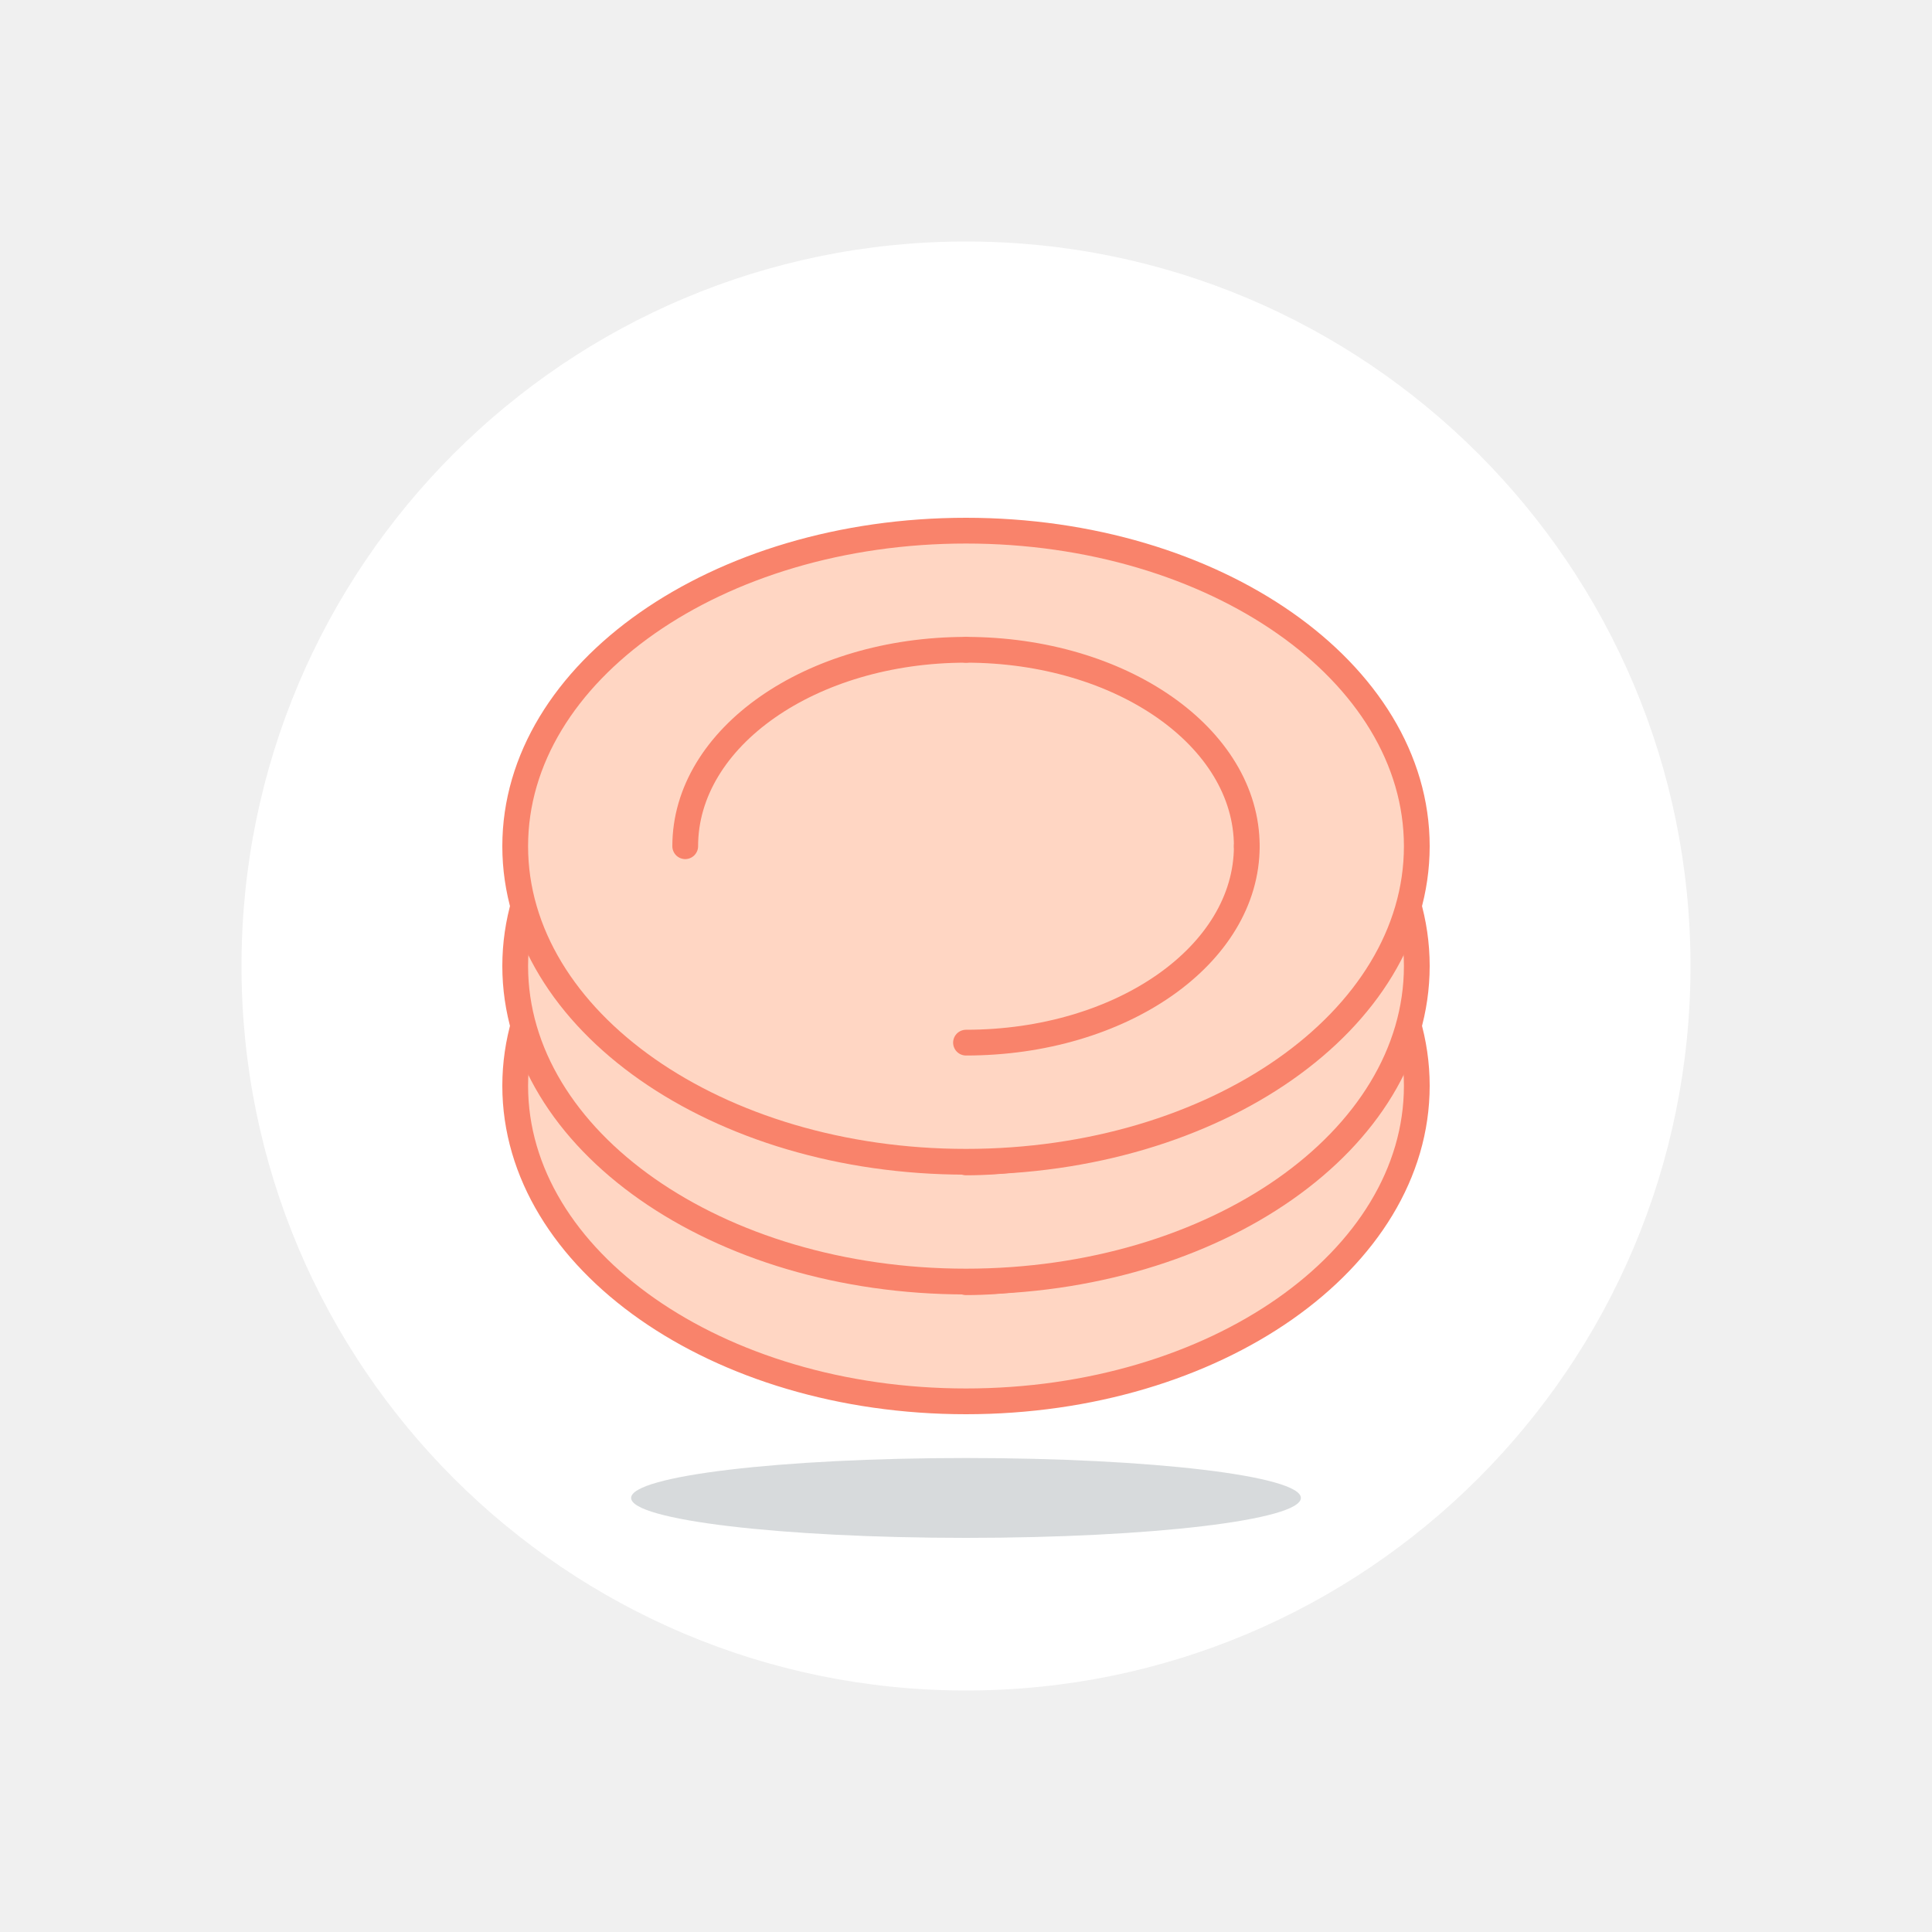
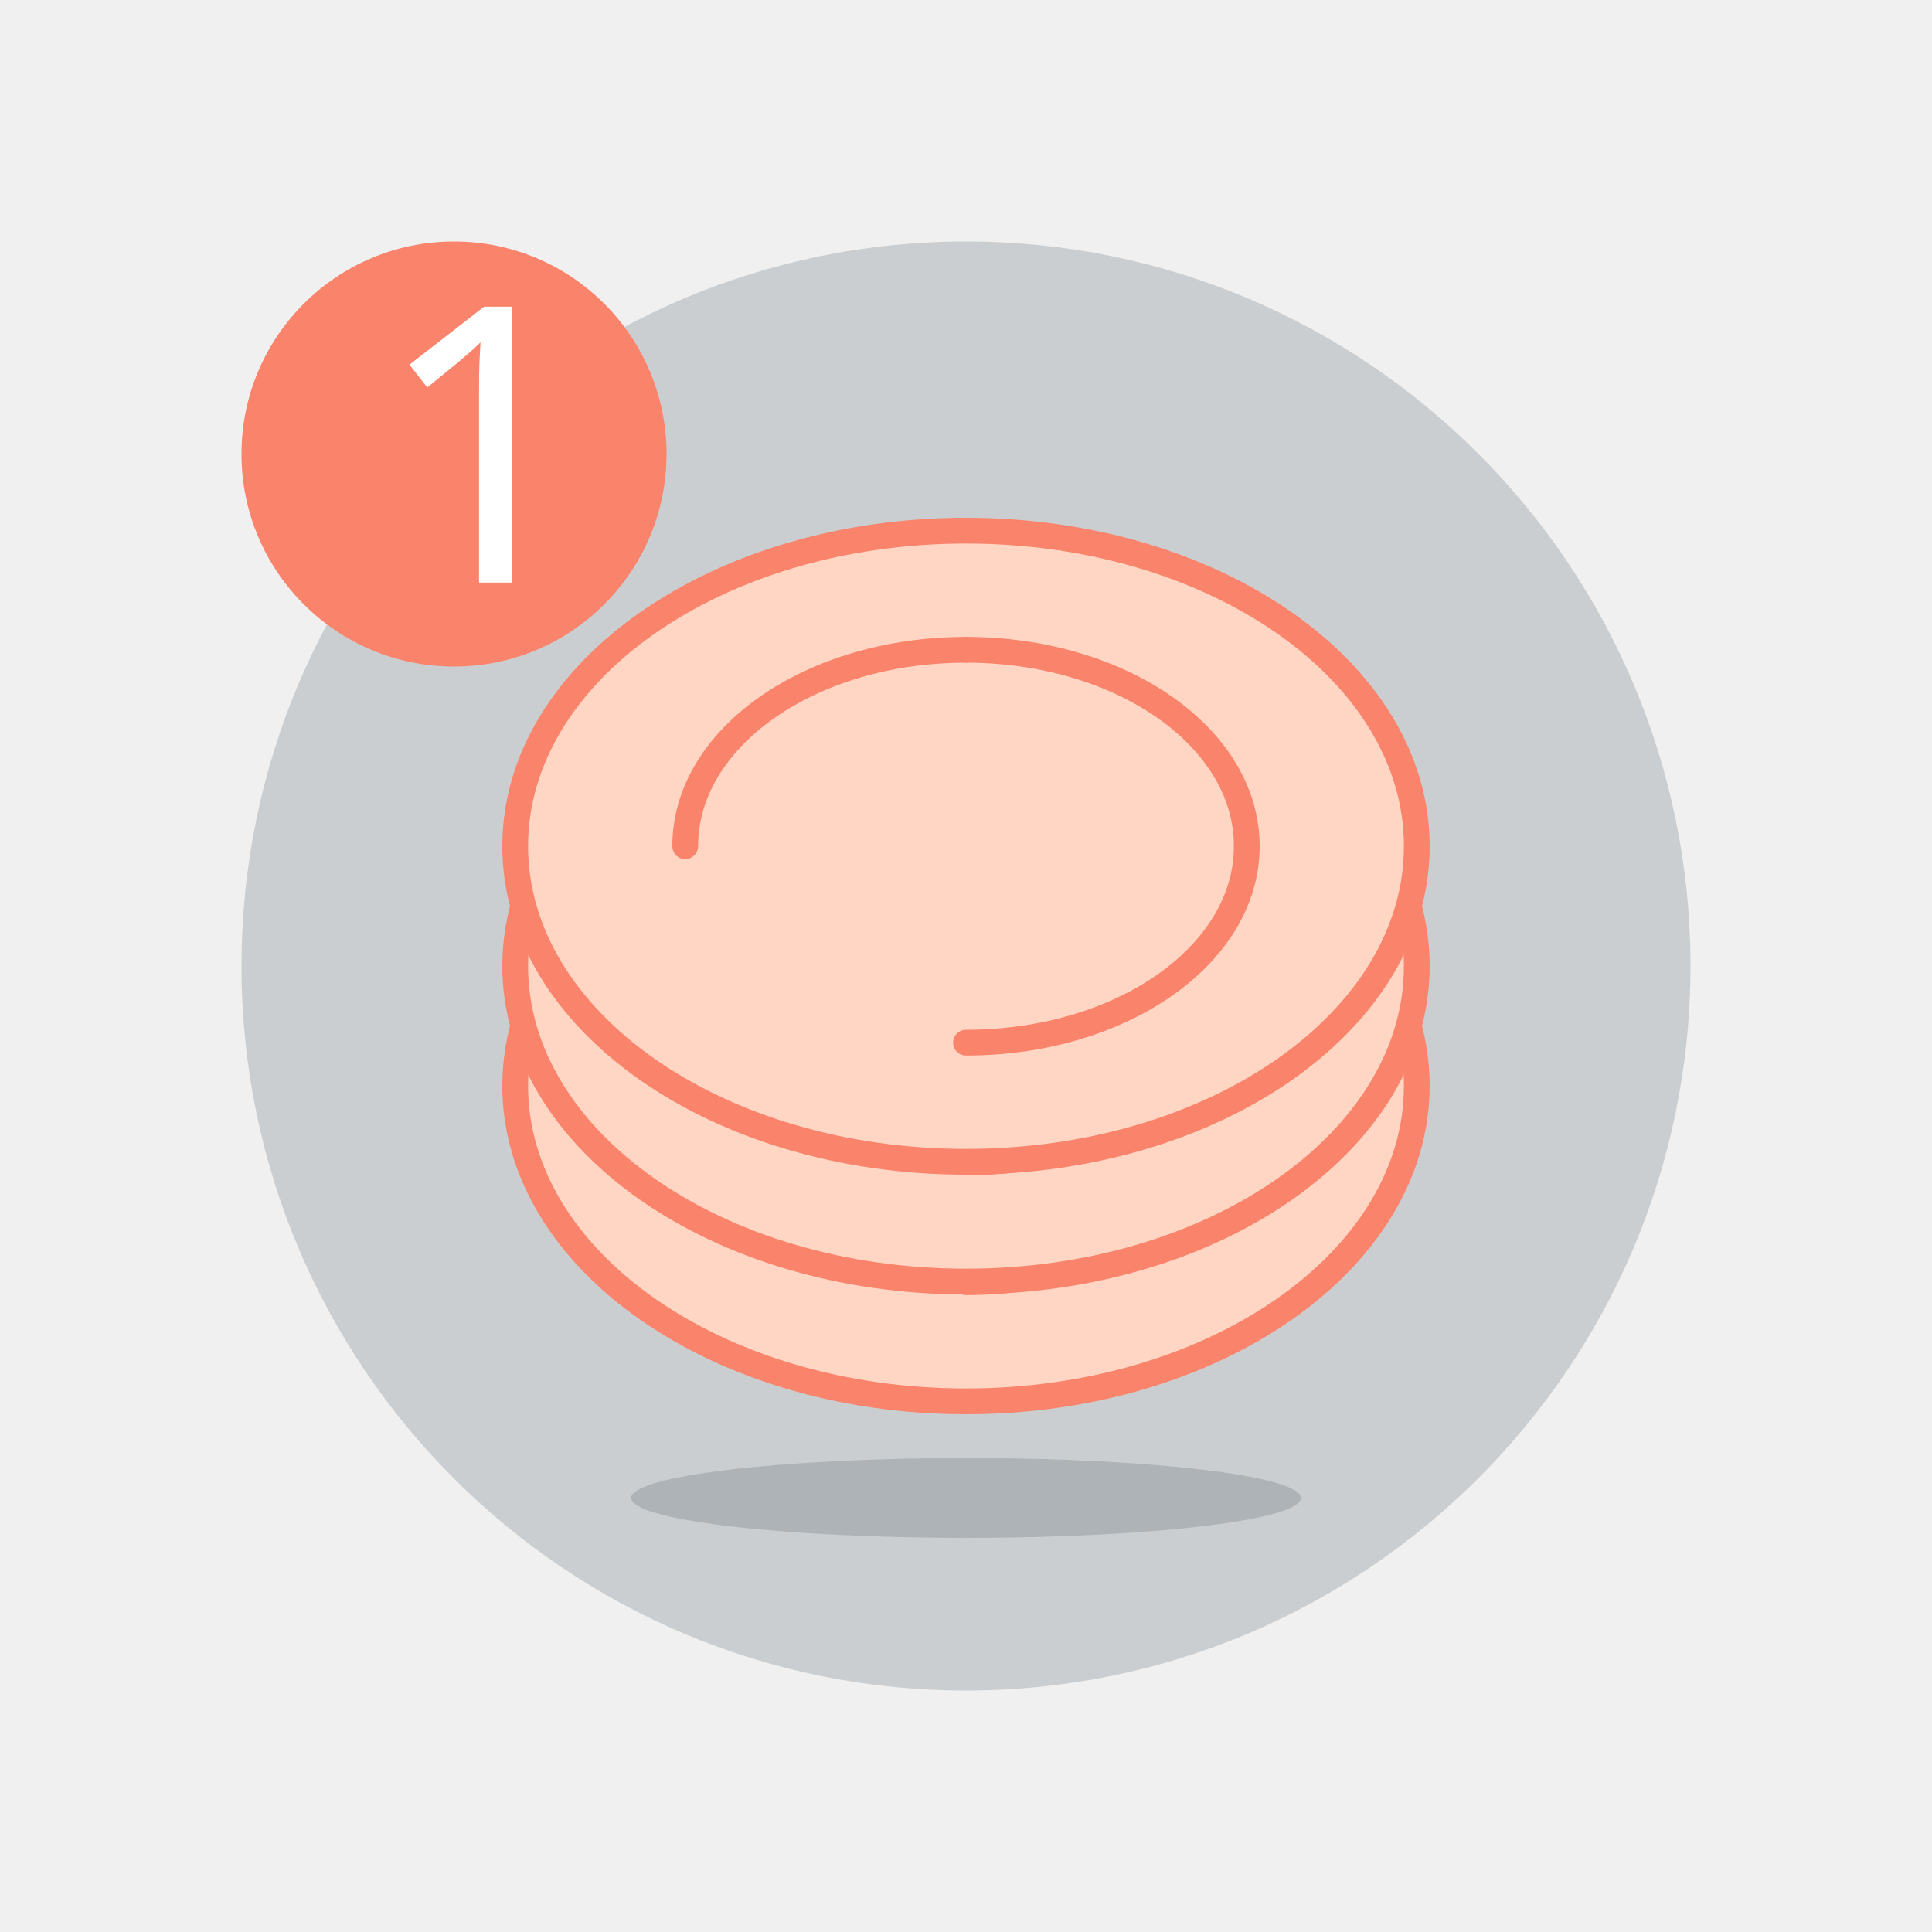
<svg xmlns="http://www.w3.org/2000/svg" version="1.1" id="Layer_1" x="0px" y="0px" viewBox="126 -126 300 300" style="enable-background:new 126 -126 300 300;" xml:space="preserve">
  <style type="text/css">
- 	.st0{fill:#FFFFFF;}
- 	.st1{fill:#FFD6C3;stroke:#F9836B;stroke-width:4;stroke-linecap:round;stroke-linejoin:round;stroke-miterlimit:10;}
- 	.st2{fill:none;stroke:#F9836B;stroke-width:4;stroke-linecap:round;stroke-linejoin:round;stroke-miterlimit:10;}
- 	.st3{opacity:0.2;fill:#37474E;enable-background:new    ;}
+ 	.st0{opacity:0.2;enable-background:new    ;}
+ 	.st1{fill:#37474E;}
+ 	.st2{fill:#FFD6C3;stroke:#F9836B;stroke-width:4;stroke-linecap:round;stroke-linejoin:round;stroke-miterlimit:10;}
+ 	.st3{fill:none;stroke:#F9836B;stroke-width:4;stroke-linecap:round;stroke-linejoin:round;stroke-miterlimit:10;}
+ 	.st4{opacity:0.2;fill:#37474E;enable-background:new    ;}
+ 	.st5{fill:#F9836B;}
+ 	.st6{fill:#FFFFFF;}
+ 	.st7{font-family:'RobotoSlab-Light';}
+ 	.st8{font-size:60px;}
</style>
  <g>
-     <circle class="st0" cx="276" cy="24" r="112.5" />
+     <g class="st0">
+       <circle class="st1" cx="276" cy="24" r="112.5" />
+     </g>
+     <g>
+       <g>
+         <ellipse class="st2" cx="276" cy="42.6" rx="70" ry="49" />
+         <g>
+           <path class="st3" d="M319.6,42.6c0,16.9-19.5,30.5-43.6,30.5" />
+           <path class="st3" d="M232.4,42.6c0-16.9,19.5-30.5,43.6-30.5" />
+           <path class="st3" d="M276,12c24.1,0,43.6,13.6,43.6,30.5" />
+         </g>
+       </g>
+       <g>
+         <ellipse class="st2" cx="276" cy="24" rx="70" ry="49" />
+         <g>
+           <path class="st3" d="M319.6,24c0,16.9-19.5,30.5-43.6,30.5" />
+           <path class="st3" d="M232.4,24c0-16.9,19.5-30.5,43.6-30.5" />
+           <path class="st3" d="M276-6.5c24.1,0,43.6,13.6,43.6,30.5" />
+         </g>
+       </g>
+       <g>
+         <ellipse class="st2" cx="276" cy="5.4" rx="70" ry="49" />
+         <g>
+           <path class="st3" d="M319.6,5.4c0,16.9-19.5,30.5-43.6,30.5" />
+           <path class="st3" d="M232.4,5.4c0-16.9,19.5-30.5,43.6-30.5" />
+           <path class="st3" d="M276-25.1c24.1,0,43.6,13.6,43.6,30.5" />
+         </g>
+       </g>
+     </g>
+     <ellipse class="st4" cx="276" cy="106.6" rx="52" ry="6.2" />
  </g>
  <g>
-     <g>
-       <ellipse class="st1" cx="276" cy="42.6" rx="70" ry="49" />
-       <g>
-         <path class="st2" d="M319.6,42.6c0,16.9-19.5,30.5-43.6,30.5" />
-         <path class="st2" d="M232.4,42.6c0-16.9,19.5-30.5,43.6-30.5" />
-         <path class="st2" d="M276,12c24.1,0,43.6,13.6,43.6,30.5" />
-       </g>
-     </g>
-     <g>
-       <ellipse class="st1" cx="276" cy="24" rx="70" ry="49" />
-       <g>
-         <path class="st2" d="M319.6,24c0,16.9-19.5,30.5-43.6,30.5" />
-         <path class="st2" d="M232.4,24c0-16.9,19.5-30.5,43.6-30.5" />
-         <path class="st2" d="M276-6.5c24.1,0,43.6,13.6,43.6,30.5" />
-       </g>
-     </g>
-     <g>
-       <ellipse class="st1" cx="276" cy="5.4" rx="70" ry="49" />
-       <g>
-         <path class="st2" d="M319.6,5.4c0,16.9-19.5,30.5-43.6,30.5" />
-         <path class="st2" d="M232.4,5.4c0-16.9,19.5-30.5,43.6-30.5" />
-         <path class="st2" d="M276-25.1c24.1,0,43.6,13.6,43.6,30.5" />
-       </g>
-     </g>
+     <circle class="st5" cx="196.5" cy="-55.5" r="33" />
+     <text transform="matrix(1 0 0 1 184.2445 -35.5339)" class="st6 st7 st8">1</text>
  </g>
-   <ellipse class="st3" cx="276" cy="106.6" rx="52" ry="6.2" />
</svg>
